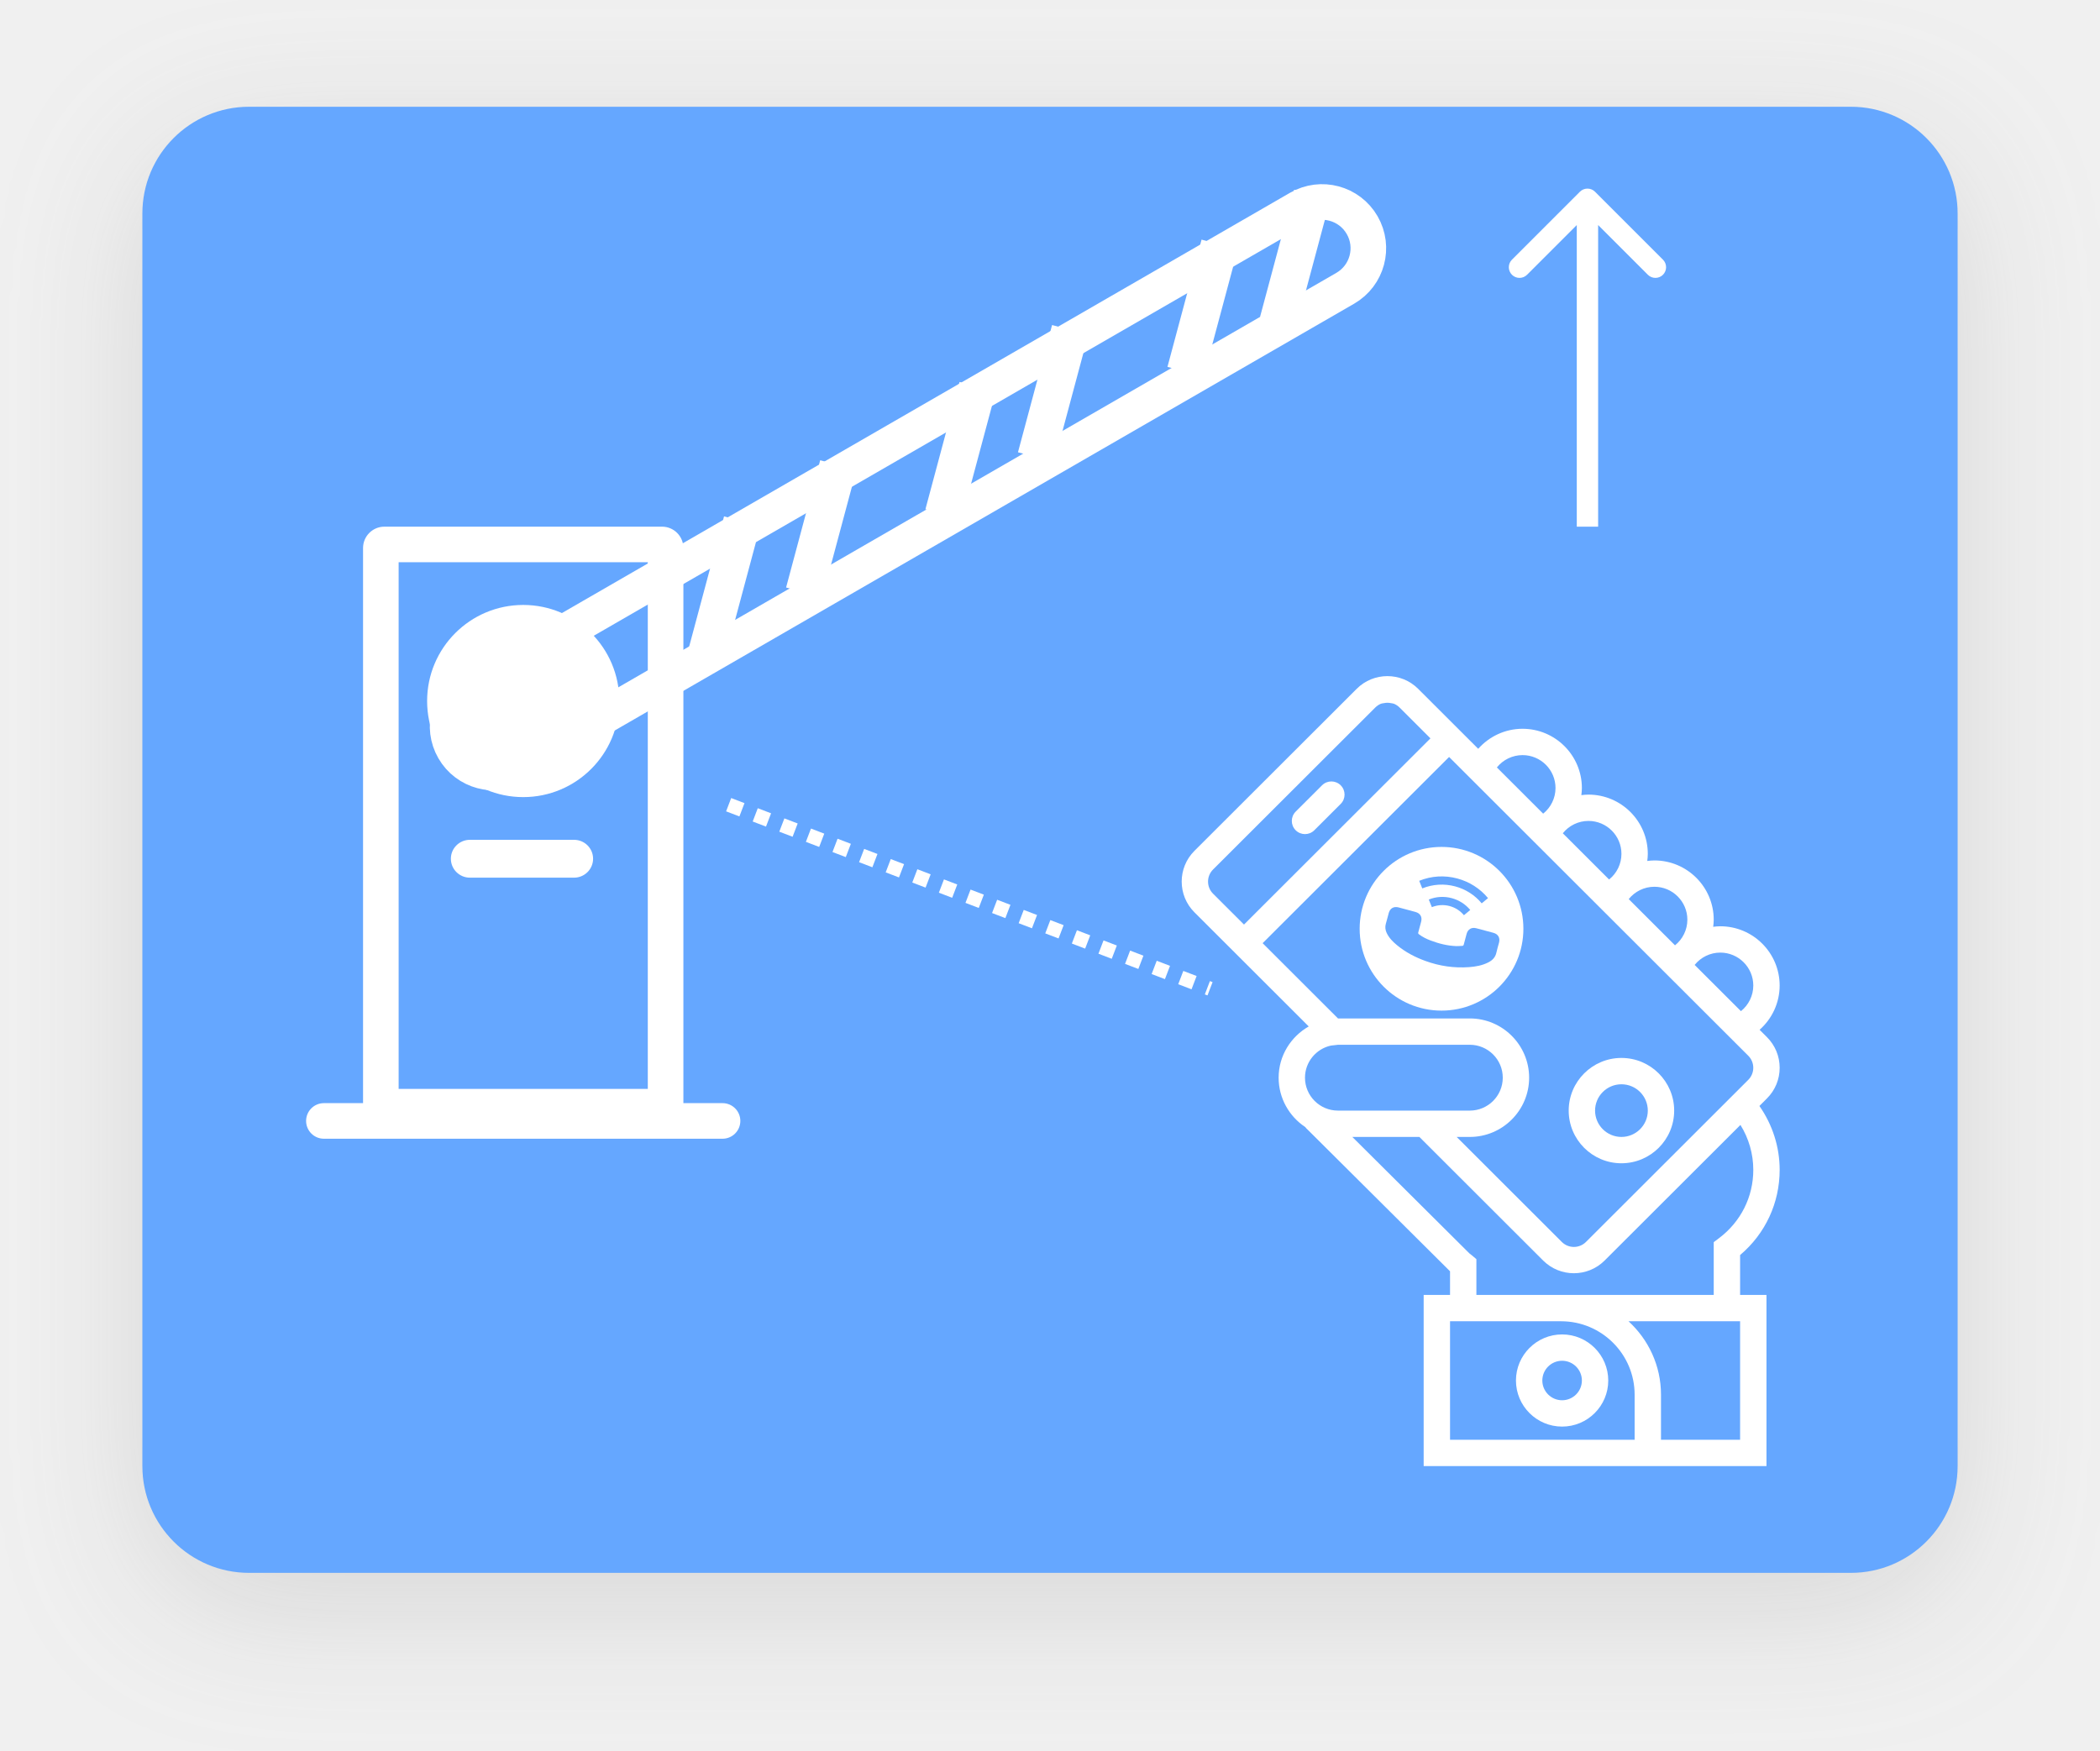
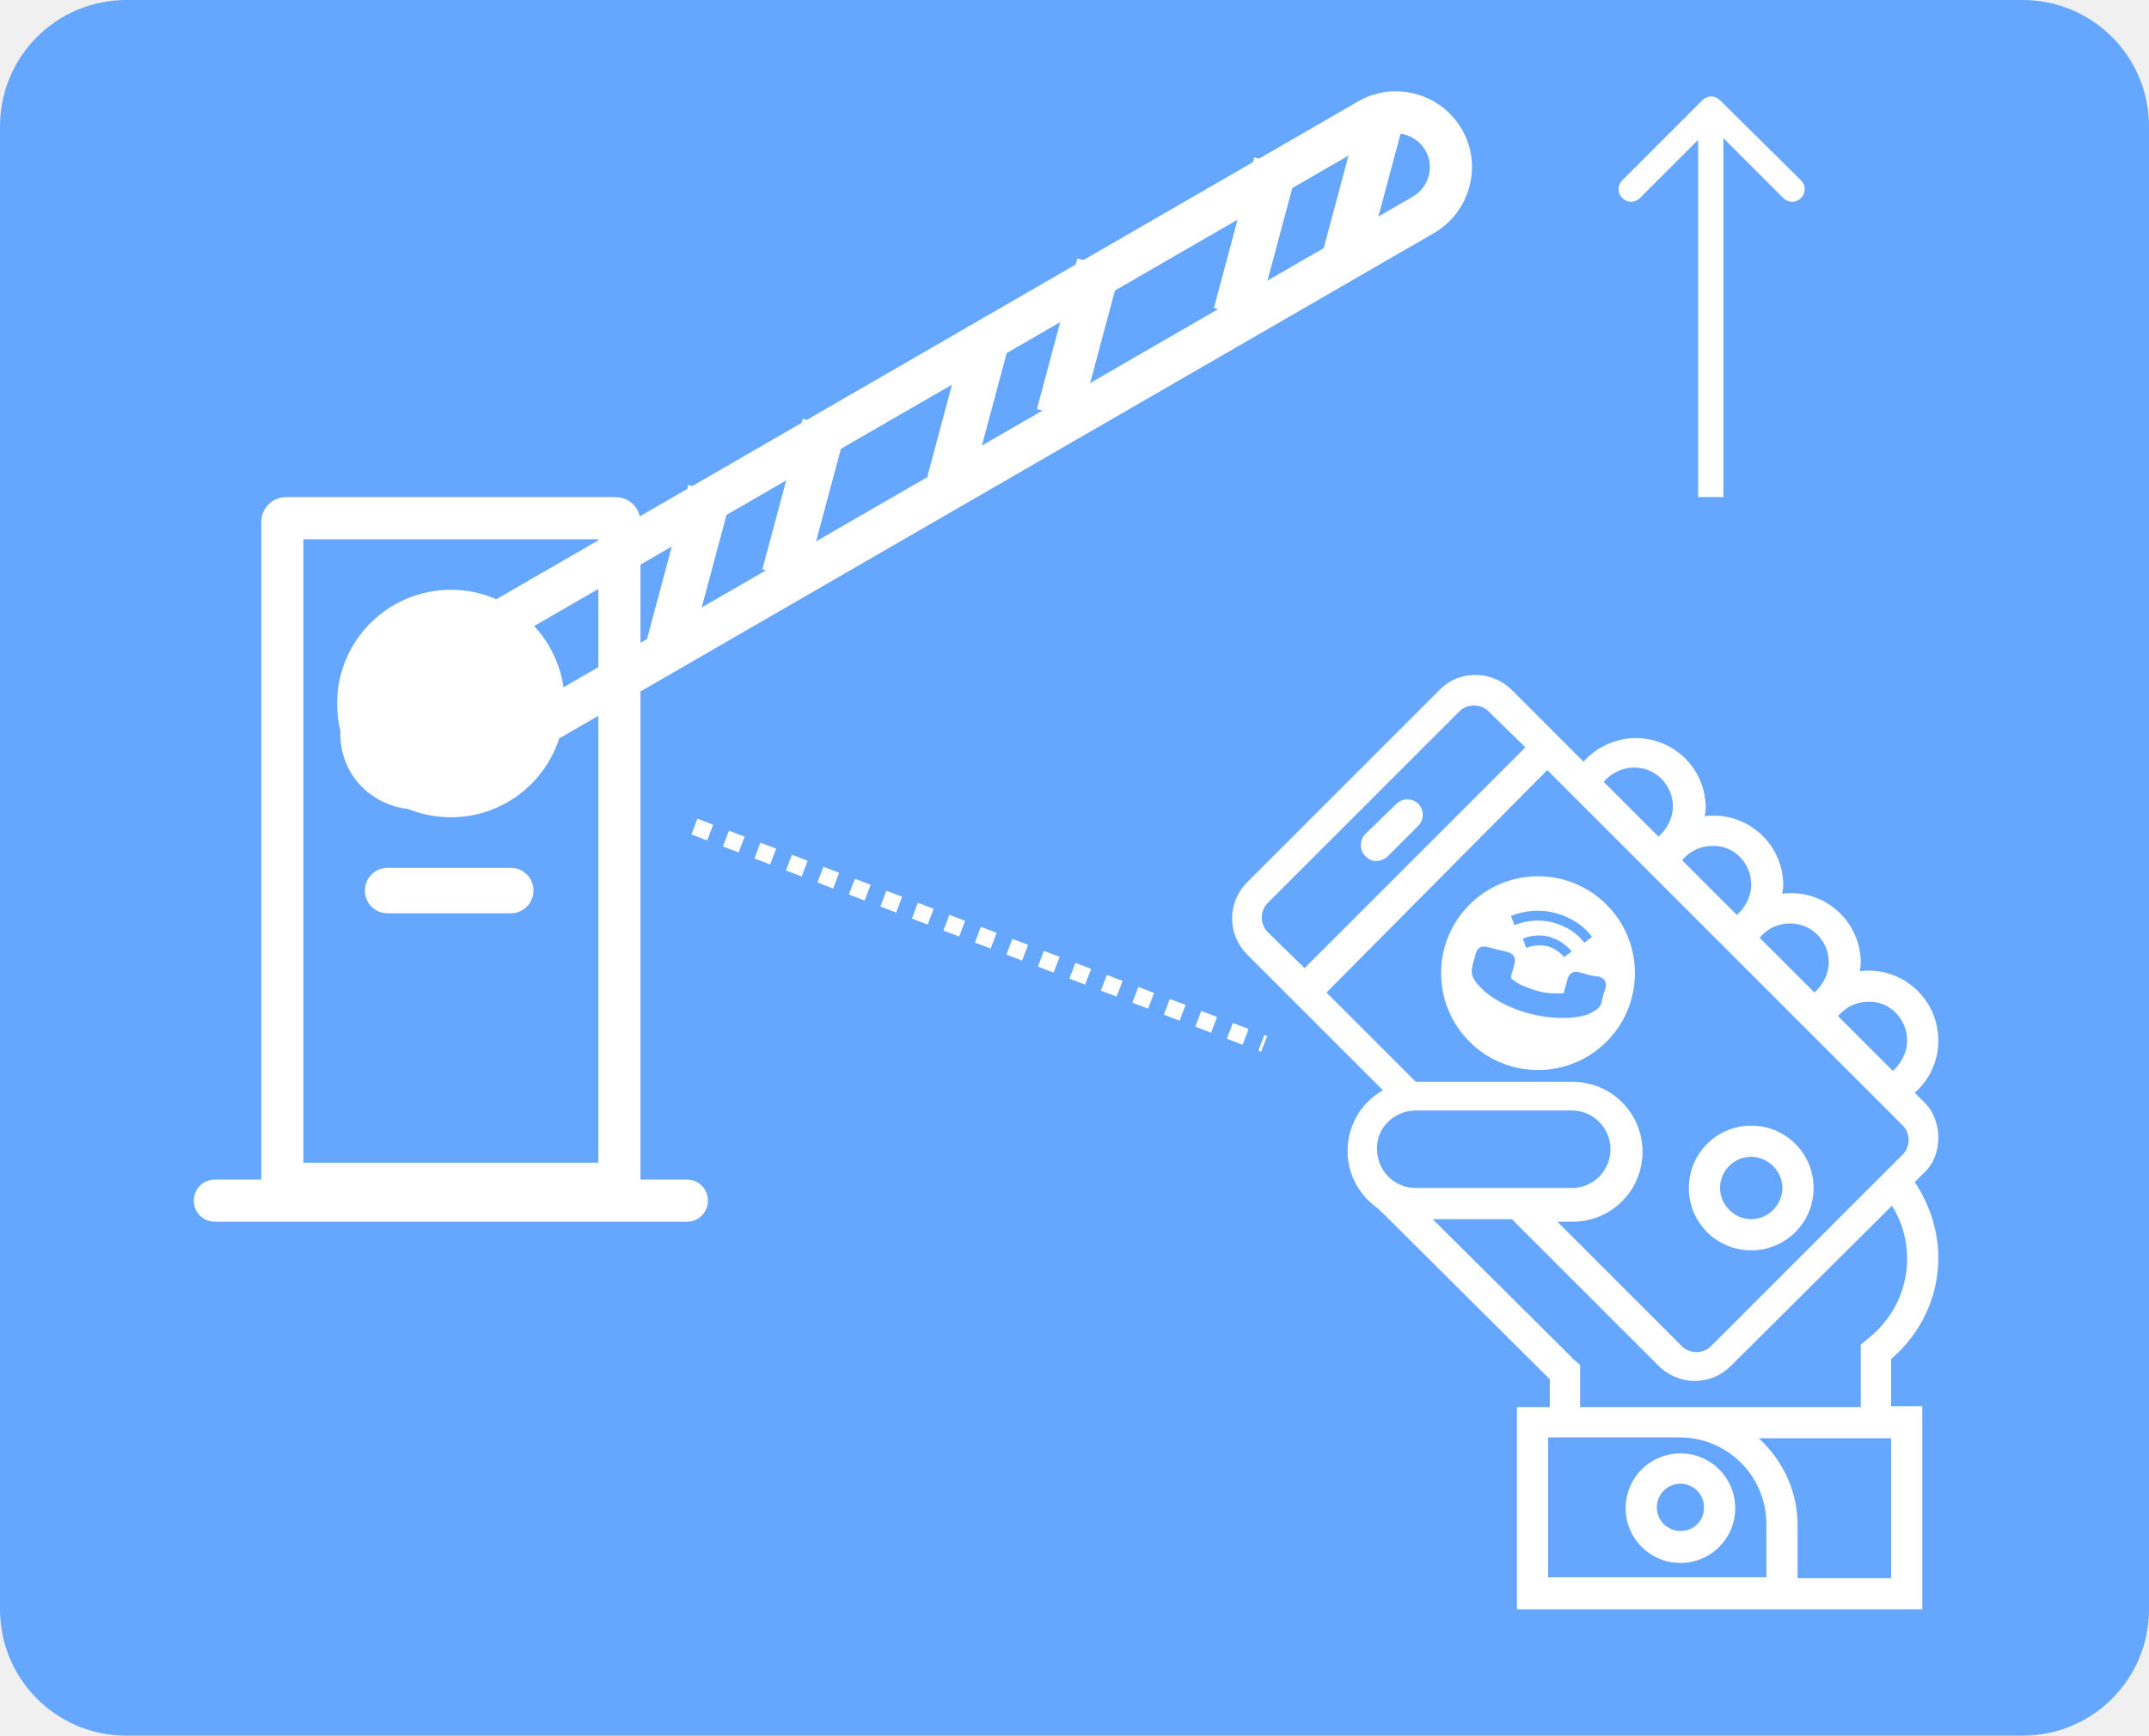
- <svg xmlns="http://www.w3.org/2000/svg" width="295" height="246" viewBox="0 0 295 246" fill="none">
-   <rect width="255" height="206" fill="black" fill-opacity="0" transform="translate(20 15)" />
-   <g filter="url(#filter0_d)">
-     <rect x="20" y="15" width="255" height="206" rx="15" fill="#65A7FF" />
+ <svg xmlns="http://www.w3.org/2000/svg" version="1.1" id="Слой_1" x="0px" y="0px" viewBox="0 0 255 206" style="enable-background:new 0 0 255 206;" xml:space="preserve">
+   <style type="text/css">
+ 	.st0{fill-opacity:0;}
+ 	.st1{fill:#65A7FF;}
+ 	.st2{fill:#FFFFFF;filter:url(#Adobe_OpacityMaskFilter);}
+ 	.st3{mask:url(#path-2-inside-1);fill:none;stroke:#FFFFFF;stroke-width:10;}
+ 	.st4{fill:#FFFFFF;}
+ 	.st5{fill:none;stroke:#FFFFFF;stroke-width:5;}
+ 	.st6{fill:none;stroke:#FFFFFF;stroke-width:2;stroke-dasharray:2,2;}
+ </style>
+   <polyline class="st0" points="255,206 0,206 0,0 " />
+   <polyline class="st0" points="0,0 255,0 255,206 " />
+   <g>
+     <path class="st1" d="M15,0h225c8.3,0,15,6.7,15,15v176c0,8.3-6.7,15-15,15H15c-8.3,0-15-6.7-15-15V15C0,6.7,6.7,0,15,0z" />
  </g>
-   <rect width="155.93" height="139" fill="black" fill-opacity="0" transform="translate(43 21)" />
-   <mask id="path-2-inside-1" fill="white">
-     <rect x="51" y="74" width="45" height="84" rx="3" />
-   </mask>
-   <rect x="51" y="74" width="45" height="84" rx="3" stroke="white" stroke-width="10" mask="url(#path-2-inside-1)" />
-   <path d="M80.639 118H66.012C64.534 118 63.336 119.191 63.336 120.659C63.336 122.128 64.534 123.319 66.012 123.319H80.639C82.117 123.319 83.315 122.128 83.315 120.659C83.315 119.191 82.117 118 80.639 118Z" fill="white" />
-   <rect x="43" y="155" width="61" height="5" rx="2.5" fill="white" />
-   <rect width="140.93" height="91.758" fill="black" fill-opacity="0" transform="translate(58 21)" />
-   <rect x="60.5" y="99.67" width="147.34" height="13" rx="6.5" transform="rotate(-30 60.5 99.67)" stroke="white" stroke-width="5" />
-   <rect x="101.711" y="72.553" width="5.268" height="19.322" transform="rotate(15 101.711 72.5533)" fill="white" />
-   <rect x="115.217" y="64.67" width="5.268" height="18.51" transform="rotate(15 115.217 64.67)" fill="white" />
-   <rect x="134.791" y="53.67" width="5.268" height="18.51" transform="rotate(15 134.791 53.67)" fill="white" />
-   <rect x="147.791" y="45.67" width="5.268" height="18.51" transform="rotate(15 147.791 45.67)" fill="white" />
-   <rect x="168.791" y="33.67" width="5.268" height="18.51" transform="rotate(15 168.791 33.67)" fill="white" />
-   <rect x="181.791" y="26.67" width="5.268" height="18.51" transform="rotate(15 181.791 26.67)" fill="white" />
-   <circle cx="73.5" cy="98.5" r="13.5" fill="white" />
-   <rect width="84" height="111" fill="black" fill-opacity="0" transform="translate(166 95)" />
-   <rect width="84" height="111" fill="black" fill-opacity="0" transform="translate(166 95)" />
-   <path d="M219.439 187.498C215.864 187.498 212.956 190.403 212.956 193.973C212.956 197.544 215.864 200.448 219.439 200.448C223.013 200.448 225.921 197.544 225.921 193.973C225.921 190.403 223.011 187.498 219.439 187.498ZM219.439 196.748C217.907 196.748 216.66 195.503 216.66 193.973C216.66 192.443 217.907 191.198 219.439 191.198C220.97 191.198 222.217 192.443 222.217 193.973C222.217 195.503 220.97 196.748 219.439 196.748Z" fill="white" />
-   <path d="M227.773 163.449C231.859 163.449 235.182 160.13 235.182 156.049C235.182 151.968 231.859 148.649 227.773 148.649C223.688 148.649 220.365 151.968 220.365 156.049C220.365 160.13 223.686 163.449 227.773 163.449ZM227.773 152.349C229.816 152.349 231.478 154.008 231.478 156.049C231.478 158.089 229.816 159.749 227.773 159.749C225.73 159.749 224.069 158.089 224.069 156.049C224.069 154.008 225.73 152.349 227.773 152.349Z" fill="white" />
-   <path d="M183.322 117.199C183.796 117.199 184.27 117.018 184.631 116.657L188.336 112.957C189.06 112.234 189.06 111.065 188.336 110.341C187.611 109.618 186.441 109.618 185.717 110.341L182.012 114.041C181.288 114.765 181.288 115.934 182.012 116.657C182.374 117.018 182.848 117.199 183.322 117.199Z" fill="white" />
-   <path d="M250 150.033C250 148.405 249.365 146.875 248.213 145.724L247.181 144.694C248.939 143.14 249.998 140.892 249.998 138.474C249.998 133.884 246.259 130.149 241.663 130.149C241.326 130.149 240.993 130.182 240.663 130.223C240.704 129.892 240.737 129.563 240.737 129.224C240.737 124.634 236.998 120.899 232.403 120.899C232.065 120.899 231.732 120.933 231.402 120.973C231.443 120.642 231.476 120.313 231.476 119.974C231.476 115.384 227.737 111.649 223.142 111.649C222.805 111.649 222.471 111.683 222.142 111.723C222.182 111.392 222.216 111.063 222.216 110.724C222.216 106.135 218.476 102.399 213.881 102.399C211.458 102.399 209.21 103.46 207.654 105.213L206.183 103.744L199.214 96.783C196.834 94.406 192.962 94.406 190.586 96.783L167.782 119.56C165.406 121.937 165.406 125.802 167.782 128.179L174.752 135.14L183.846 144.224C181.335 145.659 179.618 148.333 179.618 151.424C179.618 154.315 181.105 156.865 183.353 158.358C183.466 158.507 183.598 158.655 183.774 158.805L203.696 178.628V181.95H199.991V206H233.33H248.148V181.95H244.443V176.345C247.987 173.346 250 169.034 250 164.374C250 161.155 248.994 158.028 247.155 155.398L248.213 154.341C249.365 153.191 250 151.661 250 150.033ZM246.296 138.474C246.296 139.895 245.64 141.21 244.56 142.076L238.057 135.581C238.924 134.502 240.243 133.847 241.663 133.847C244.218 133.849 246.296 135.923 246.296 138.474ZM237.035 129.224C237.035 130.645 236.379 131.96 235.299 132.826L228.796 126.331C229.663 125.252 230.982 124.597 232.403 124.597C234.957 124.599 237.035 126.673 237.035 129.224ZM227.774 119.974C227.774 121.395 227.118 122.71 226.038 123.576L219.536 117.081C220.402 116.002 221.721 115.347 223.142 115.347C225.696 115.349 227.774 117.423 227.774 119.974ZM213.883 106.099C216.437 106.099 218.513 108.173 218.513 110.724C218.513 112.145 217.857 113.46 216.778 114.326L210.275 107.831C211.142 106.754 212.46 106.099 213.883 106.099ZM170.401 125.565C169.468 124.631 169.468 123.112 170.401 122.178L193.205 99.401C193.437 99.169 193.707 98.996 193.994 98.879C194.124 98.825 194.27 98.827 194.407 98.798C194.737 98.727 195.063 98.727 195.393 98.798C195.53 98.827 195.676 98.825 195.806 98.879C196.093 98.996 196.361 99.169 196.595 99.401L200.945 103.746L174.752 129.909L170.401 125.565ZM203.564 106.362L205.746 108.541L215.007 117.791L216.068 118.851L224.268 127.041L225.329 128.101L233.529 136.291L234.59 137.351L243.851 146.601L245.592 148.34C246.527 149.274 246.527 150.791 245.592 151.725L244.782 152.536L222.79 174.504C221.858 175.437 220.334 175.44 219.398 174.504L204.627 159.749H206.472C211.067 159.749 214.807 156.014 214.807 151.424C214.807 146.834 211.067 143.099 206.472 143.099H187.956L177.369 132.524L203.564 106.362ZM186.952 146.914L187.721 146.827C187.797 146.816 187.873 146.799 187.951 146.799H206.472C209.026 146.799 211.103 148.873 211.103 151.424C211.103 153.975 209.026 156.049 206.472 156.049H200.923H195.685H187.951C185.396 156.049 183.32 153.975 183.32 151.424C183.322 149.217 184.88 147.372 186.952 146.914ZM203.696 202.298V185.648H219.302C224.994 185.648 229.626 190.275 229.626 195.96V202.298H203.696ZM244.443 202.298H233.33V195.96C233.33 191.879 231.564 188.213 228.767 185.648H244.443V202.298ZM244.49 158.062C245.664 159.95 246.296 162.135 246.296 164.374C246.296 168.175 244.54 171.674 241.476 173.977L240.739 174.532V181.948H219.3H207.398V176.92L206.744 176.367C206.661 176.295 206.572 176.228 206.411 176.108L189.969 159.747H199.388L216.778 177.118C217.969 178.306 219.53 178.9 221.091 178.9C222.655 178.9 224.218 178.306 225.407 177.118L244.49 158.062Z" fill="white" />
-   <circle cx="202.5" cy="130.5" r="11.5" fill="white" />
-   <rect width="18.111" height="18.111" fill="black" fill-opacity="0" transform="translate(191.764 123.879) rotate(-15)" />
-   <rect width="14.788" height="14.788" fill="black" fill-opacity="0" transform="translate(192.755 127.576) rotate(-30)" />
-   <rect width="14.788" height="14.788" fill="black" fill-opacity="0" transform="translate(192.755 127.576) rotate(-30)" />
-   <path d="M207.383 130.426C206.726 130.255 206.204 130.556 206.026 131.209C205.891 131.707 205.755 132.204 205.628 132.704C205.593 132.841 205.532 132.902 205.394 132.903C205.125 132.91 204.854 132.945 204.586 132.936C203.333 132.889 202.133 132.59 200.968 132.147C200.389 131.927 199.831 131.656 199.331 131.276C199.23 131.2 199.2 131.128 199.235 130.998C199.375 130.508 199.502 130.016 199.633 129.521C199.815 128.833 199.519 128.322 198.828 128.134C198.436 128.027 198.047 127.925 197.654 127.817C197.251 127.709 196.848 127.597 196.443 127.493C195.79 127.327 195.267 127.628 195.088 128.279C194.95 128.778 194.83 129.277 194.683 129.774C194.547 130.233 194.596 130.67 194.8 131.096C195.132 131.789 195.656 132.321 196.238 132.799C197.436 133.792 198.798 134.501 200.258 135.03C202.231 135.745 204.263 136.04 206.355 135.891C207.297 135.823 208.218 135.658 209.073 135.224C209.662 134.927 210.074 134.497 210.214 133.823C210.311 133.362 210.457 132.908 210.577 132.451C210.755 131.773 210.456 131.249 209.786 131.068C208.985 130.851 208.184 130.639 207.383 130.426Z" fill="#65A7FF" />
-   <path d="M205.648 128.596L206.534 127.86C205.858 127.046 204.959 126.474 203.936 126.198C202.856 125.908 201.74 125.977 200.709 126.394L201.142 127.463C201.94 127.141 202.804 127.086 203.64 127.31C204.431 127.522 205.125 127.967 205.648 128.596Z" fill="#65A7FF" />
-   <path d="M204.717 123.434C202.926 122.954 201.076 123.066 199.363 123.761L199.795 124.829C201.276 124.23 202.876 124.134 204.421 124.546C205.888 124.939 207.177 125.762 208.145 126.927L209.031 126.191C207.908 124.843 206.417 123.891 204.717 123.434Z" fill="#65A7FF" />
-   <line x1="102.357" y1="113.066" x2="169.982" y2="138.929" stroke="white" stroke-width="2" stroke-dasharray="2 2" />
-   <path d="M224.061 26.939C223.475 26.354 222.525 26.354 221.939 26.939L212.393 36.485C211.808 37.071 211.808 38.021 212.393 38.607C212.979 39.192 213.929 39.192 214.515 38.607L223 30.121L231.485 38.607C232.071 39.192 233.021 39.192 233.607 38.607C234.192 38.021 234.192 37.071 233.607 36.485L224.061 26.939ZM224.5 74V28H221.5V74H224.5Z" fill="white" />
+   <rect x="23" y="6" class="st0" width="155.9" height="139" />
  <defs>
-     <filter id="filter0_d" x="0" y="4.57764e-05" width="295" height="246" filterUnits="userSpaceOnUse" color-interpolation-filters="sRGB">
-       <feFlood flood-opacity="0" result="BackgroundImageFix" />
-       <feColorMatrix in="SourceAlpha" type="matrix" values="0 0 0 0 0 0 0 0 0 0 0 0 0 0 0 0 0 0 255 0" />
-       <feOffset dy="5" />
-       <feGaussianBlur stdDeviation="10" />
-       <feColorMatrix type="matrix" values="0 0 0 0 0.463 0 0 0 0 0.463 0 0 0 0 0.463 0 0 0 0.2 0" />
-       <feBlend mode="normal" in2="BackgroundImageFix" result="effect1_dropShadow" />
-       <feBlend mode="normal" in="SourceGraphic" in2="effect1_dropShadow" result="shape" />
+     <filter id="Adobe_OpacityMaskFilter" filterUnits="userSpaceOnUse" x="26" y="54" width="55" height="94">
+       <feColorMatrix type="matrix" values="1 0 0 0 0  0 1 0 0 0  0 0 1 0 0  0 0 0 1 0" />
    </filter>
  </defs>
+   <mask maskUnits="userSpaceOnUse" x="26" y="54" width="55" height="94" id="path-2-inside-1">
+     <path class="st2" d="M34,59h39c1.7,0,3,1.3,3,3v78c0,1.7-1.3,3-3,3H34c-1.7,0-3-1.3-3-3V62C31,60.3,32.3,59,34,59z" />
+   </mask>
+   <path class="st3" d="M34,59h39c1.7,0,3,1.3,3,3v78c0,1.7-1.3,3-3,3H34c-1.7,0-3-1.3-3-3V62C31,60.3,32.3,59,34,59z" />
+   <path class="st4" d="M60.6,103H46c-1.5,0-2.7,1.2-2.7,2.7c0,1.5,1.2,2.7,2.7,2.7h14.6c1.5,0,2.7-1.2,2.7-2.7  C63.3,104.2,62.1,103,60.6,103z" />
+   <path class="st4" d="M25.5,140h56c1.4,0,2.5,1.1,2.5,2.5l0,0c0,1.4-1.1,2.5-2.5,2.5h-56c-1.4,0-2.5-1.1-2.5-2.5l0,0  C23,141.1,24.1,140,25.5,140z" />
+   <rect x="38" y="6" class="st0" width="140.9" height="91.8" />
+   <path class="st5" d="M46.1,81.4l116.3-67.2c3.1-1.8,7.1-0.7,8.9,2.4l0,0c1.8,3.1,0.7,7.1-2.4,8.9L52.6,92.7  c-3.1,1.8-7.1,0.7-8.9-2.4l0,0C42,87.2,43,83.2,46.1,81.4z" />
+   <rect x="72.1" y="64.9" transform="matrix(0.2588 -0.9659 0.9659 0.2588 -4.6697 129.0481)" class="st4" width="19.3" height="5.3" />
+   <rect x="86.1" y="56.7" transform="matrix(0.2588 -0.9659 0.9659 0.2588 13.4124 136.0617)" class="st4" width="18.5" height="5.3" />
+   <rect x="105.7" y="45.7" transform="matrix(0.2588 -0.9659 0.9659 0.2588 38.5455 146.8157)" class="st4" width="18.5" height="5.3" />
+   <rect x="118.7" y="37.7" transform="matrix(0.2588 -0.9659 0.9659 0.2588 55.9083 153.4433)" class="st4" width="18.5" height="5.3" />
+   <rect x="139.7" y="25.7" transform="matrix(0.2588 -0.9659 0.9659 0.2588 83.0642 164.8336)" class="st4" width="18.5" height="5.3" />
+   <rect x="152.7" y="18.7" transform="matrix(0.2588 -0.9659 0.9659 0.2588 99.461 172.2023)" class="st4" width="18.5" height="5.3" />
+   <circle class="st4" cx="53.5" cy="83.5" r="13.5" />
+   <rect x="146" y="80" class="st0" width="84" height="111" />
+   <rect x="146" y="80" class="st0" width="84" height="111" />
+   <path class="st4" d="M199.4,172.5c-3.6,0-6.5,2.9-6.5,6.5c0,3.6,2.9,6.5,6.5,6.5c3.6,0,6.5-2.9,6.5-6.5  C205.9,175.4,203,172.5,199.4,172.5z M199.4,181.7c-1.5,0-2.8-1.2-2.8-2.8c0-1.5,1.2-2.8,2.8-2.8c1.5,0,2.8,1.2,2.8,2.8  C202.2,180.5,201,181.7,199.4,181.7z" />
+   <path class="st4" d="M207.8,148.4c4.1,0,7.4-3.3,7.4-7.4c0-4.1-3.3-7.4-7.4-7.4c-4.1,0-7.4,3.3-7.4,7.4  C200.4,145.1,203.7,148.4,207.8,148.4z M207.8,137.3c2,0,3.7,1.7,3.7,3.7c0,2-1.7,3.7-3.7,3.7s-3.7-1.7-3.7-3.7  C204.1,139,205.7,137.3,207.8,137.3z" />
+   <path class="st4" d="M163.3,102.2c0.5,0,0.9-0.2,1.3-0.5l3.7-3.7c0.7-0.7,0.7-1.9,0-2.6c-0.7-0.7-1.9-0.7-2.6,0L162,99  c-0.7,0.7-0.7,1.9,0,2.6C162.4,102,162.8,102.2,163.3,102.2z" />
+   <path class="st4" d="M230,135c0-1.6-0.6-3.2-1.8-4.3l-1-1c1.8-1.6,2.8-3.8,2.8-6.2c0-4.6-3.7-8.3-8.3-8.3c-0.3,0-0.7,0-1,0.1  c0-0.3,0.1-0.7,0.1-1c0-4.6-3.7-8.3-8.3-8.3c-0.3,0-0.7,0-1,0.1c0-0.3,0.1-0.7,0.1-1c0-4.6-3.7-8.3-8.3-8.3c-0.3,0-0.7,0-1,0.1  c0-0.3,0.1-0.7,0.1-1c0-4.6-3.7-8.3-8.3-8.3c-2.4,0-4.7,1.1-6.2,2.8l-1.5-1.5l-7-7c-2.4-2.4-6.3-2.4-8.6,0l-22.8,22.8  c-2.4,2.4-2.4,6.2,0,8.6l7,7l9.1,9.1c-2.5,1.4-4.2,4.1-4.2,7.2c0,2.9,1.5,5.4,3.7,6.9c0.1,0.1,0.2,0.3,0.4,0.4l19.9,19.8v3.3H180  V191h33.3h14.8v-24.1h-3.7v-5.6c3.5-3,5.6-7.3,5.6-12c0-3.2-1-6.3-2.8-9l1.1-1.1C229.4,138.2,230,136.7,230,135z M226.3,123.5  c0,1.4-0.7,2.7-1.7,3.6l-6.5-6.5c0.9-1.1,2.2-1.7,3.6-1.7C224.2,118.8,226.3,120.9,226.3,123.5z M217,114.2c0,1.4-0.7,2.7-1.7,3.6  l-6.5-6.5c0.9-1.1,2.2-1.7,3.6-1.7C215,109.6,217,111.7,217,114.2z M207.8,105c0,1.4-0.7,2.7-1.7,3.6l-6.5-6.5  c0.9-1.1,2.2-1.7,3.6-1.7C205.7,100.3,207.8,102.4,207.8,105z M193.9,91.1c2.6,0,4.6,2.1,4.6,4.6c0,1.4-0.7,2.7-1.7,3.6l-6.5-6.5  C191.1,91.8,192.5,91.1,193.9,91.1z M150.4,110.6c-0.9-0.9-0.9-2.5,0-3.4l22.8-22.8c0.2-0.2,0.5-0.4,0.8-0.5  c0.1-0.1,0.3-0.1,0.4-0.1c0.3-0.1,0.7-0.1,1,0c0.1,0,0.3,0,0.4,0.1c0.3,0.1,0.6,0.3,0.8,0.5l4.4,4.3l-26.2,26.2L150.4,110.6z   M183.6,91.4l2.2,2.2l9.3,9.3l1.1,1.1l8.2,8.2l1.1,1.1l8.2,8.2l1.1,1.1l9.3,9.3l1.7,1.7c0.9,0.9,0.9,2.5,0,3.4l-0.8,0.8l-22,22  c-0.9,0.9-2.5,0.9-3.4,0l-14.8-14.8h1.8c4.6,0,8.3-3.7,8.3-8.3c0-4.6-3.7-8.3-8.3-8.3H168l-10.6-10.6L183.6,91.4z M167,131.9  l0.8-0.1c0.1,0,0.2,0,0.2,0h18.5c2.6,0,4.6,2.1,4.6,4.6c0,2.6-2.1,4.6-4.6,4.6h-5.5h-5.2H168c-2.6,0-4.6-2.1-4.6-4.6  C163.3,134.2,164.9,132.4,167,131.9z M183.7,187.3v-16.7h15.6c5.7,0,10.3,4.6,10.3,10.3v6.3H183.7z M224.4,187.3h-11.1V181  c0-4.1-1.8-7.7-4.6-10.3h15.7V187.3z M224.5,143.1c1.2,1.9,1.8,4.1,1.8,6.3c0,3.8-1.8,7.3-4.8,9.6l-0.7,0.6v7.4h-21.4h-11.9v-5  l-0.7-0.6c-0.1-0.1-0.2-0.1-0.3-0.3L170,144.7h9.4l17.4,17.4c1.2,1.2,2.8,1.8,4.3,1.8c1.6,0,3.1-0.6,4.3-1.8L224.5,143.1z" />
+   <circle class="st4" cx="182.5" cy="115.5" r="11.5" />
+   <rect x="173.8" y="106.2" transform="matrix(0.9659 -0.2588 0.2588 0.9659 -23.6066 51.2545)" class="st0" width="18.1" height="18.1" />
+   <rect x="175.5" y="107.9" transform="matrix(0.866 -0.5 0.5 0.866 -33.1432 106.8726)" class="st0" width="14.8" height="14.8" />
+   <rect x="175.5" y="107.9" transform="matrix(0.866 -0.5 0.5 0.866 -33.1432 106.8726)" class="st0" width="14.8" height="14.8" />
+   <path class="st1" d="M187.4,115.4c-0.7-0.2-1.2,0.1-1.4,0.8c-0.1,0.5-0.3,1-0.4,1.5c0,0.1-0.1,0.2-0.2,0.2c-0.3,0-0.5,0-0.8,0  c-1.3,0-2.5-0.3-3.6-0.8c-0.6-0.2-1.1-0.5-1.6-0.9c-0.1-0.1-0.1-0.1-0.1-0.3c0.1-0.5,0.3-1,0.4-1.5c0.2-0.7-0.1-1.2-0.8-1.4  c-0.4-0.1-0.8-0.2-1.2-0.3c-0.4-0.1-0.8-0.2-1.2-0.3c-0.7-0.2-1.2,0.1-1.4,0.8c-0.1,0.5-0.3,1-0.4,1.5c-0.1,0.5-0.1,0.9,0.1,1.3  c0.3,0.7,0.9,1.2,1.4,1.7c1.2,1,2.6,1.7,4,2.2c2,0.7,4,1,6.1,0.9c0.9-0.1,1.9-0.2,2.7-0.7c0.6-0.3,1-0.7,1.1-1.4  c0.1-0.5,0.2-0.9,0.4-1.4c0.2-0.7-0.1-1.2-0.8-1.4C189,115.9,188.2,115.6,187.4,115.4z" />
+   <path class="st1" d="M185.6,113.6l0.9-0.7c-0.7-0.8-1.6-1.4-2.6-1.7c-1.1-0.3-2.2-0.2-3.2,0.2l0.4,1.1c0.8-0.3,1.7-0.4,2.5-0.2  C184.4,112.5,185.1,113,185.6,113.6z" />
+   <path class="st1" d="M184.7,108.4c-1.8-0.5-3.6-0.4-5.4,0.3l0.4,1.1c1.5-0.6,3.1-0.7,4.6-0.3c1.5,0.4,2.8,1.2,3.7,2.4l0.9-0.7  C187.9,109.8,186.4,108.9,184.7,108.4z" />
+   <line class="st6" x1="82.4" y1="98.1" x2="150" y2="123.9" />
+   <path class="st4" d="M204.1,11.9c-0.6-0.6-1.5-0.6-2.1,0l-9.5,9.5c-0.6,0.6-0.6,1.5,0,2.1c0.6,0.6,1.5,0.6,2.1,0l8.5-8.5l8.5,8.5  c0.6,0.6,1.5,0.6,2.1,0c0.6-0.6,0.6-1.5,0-2.1L204.1,11.9z M204.5,59V13h-3v46H204.5z" />
</svg>
